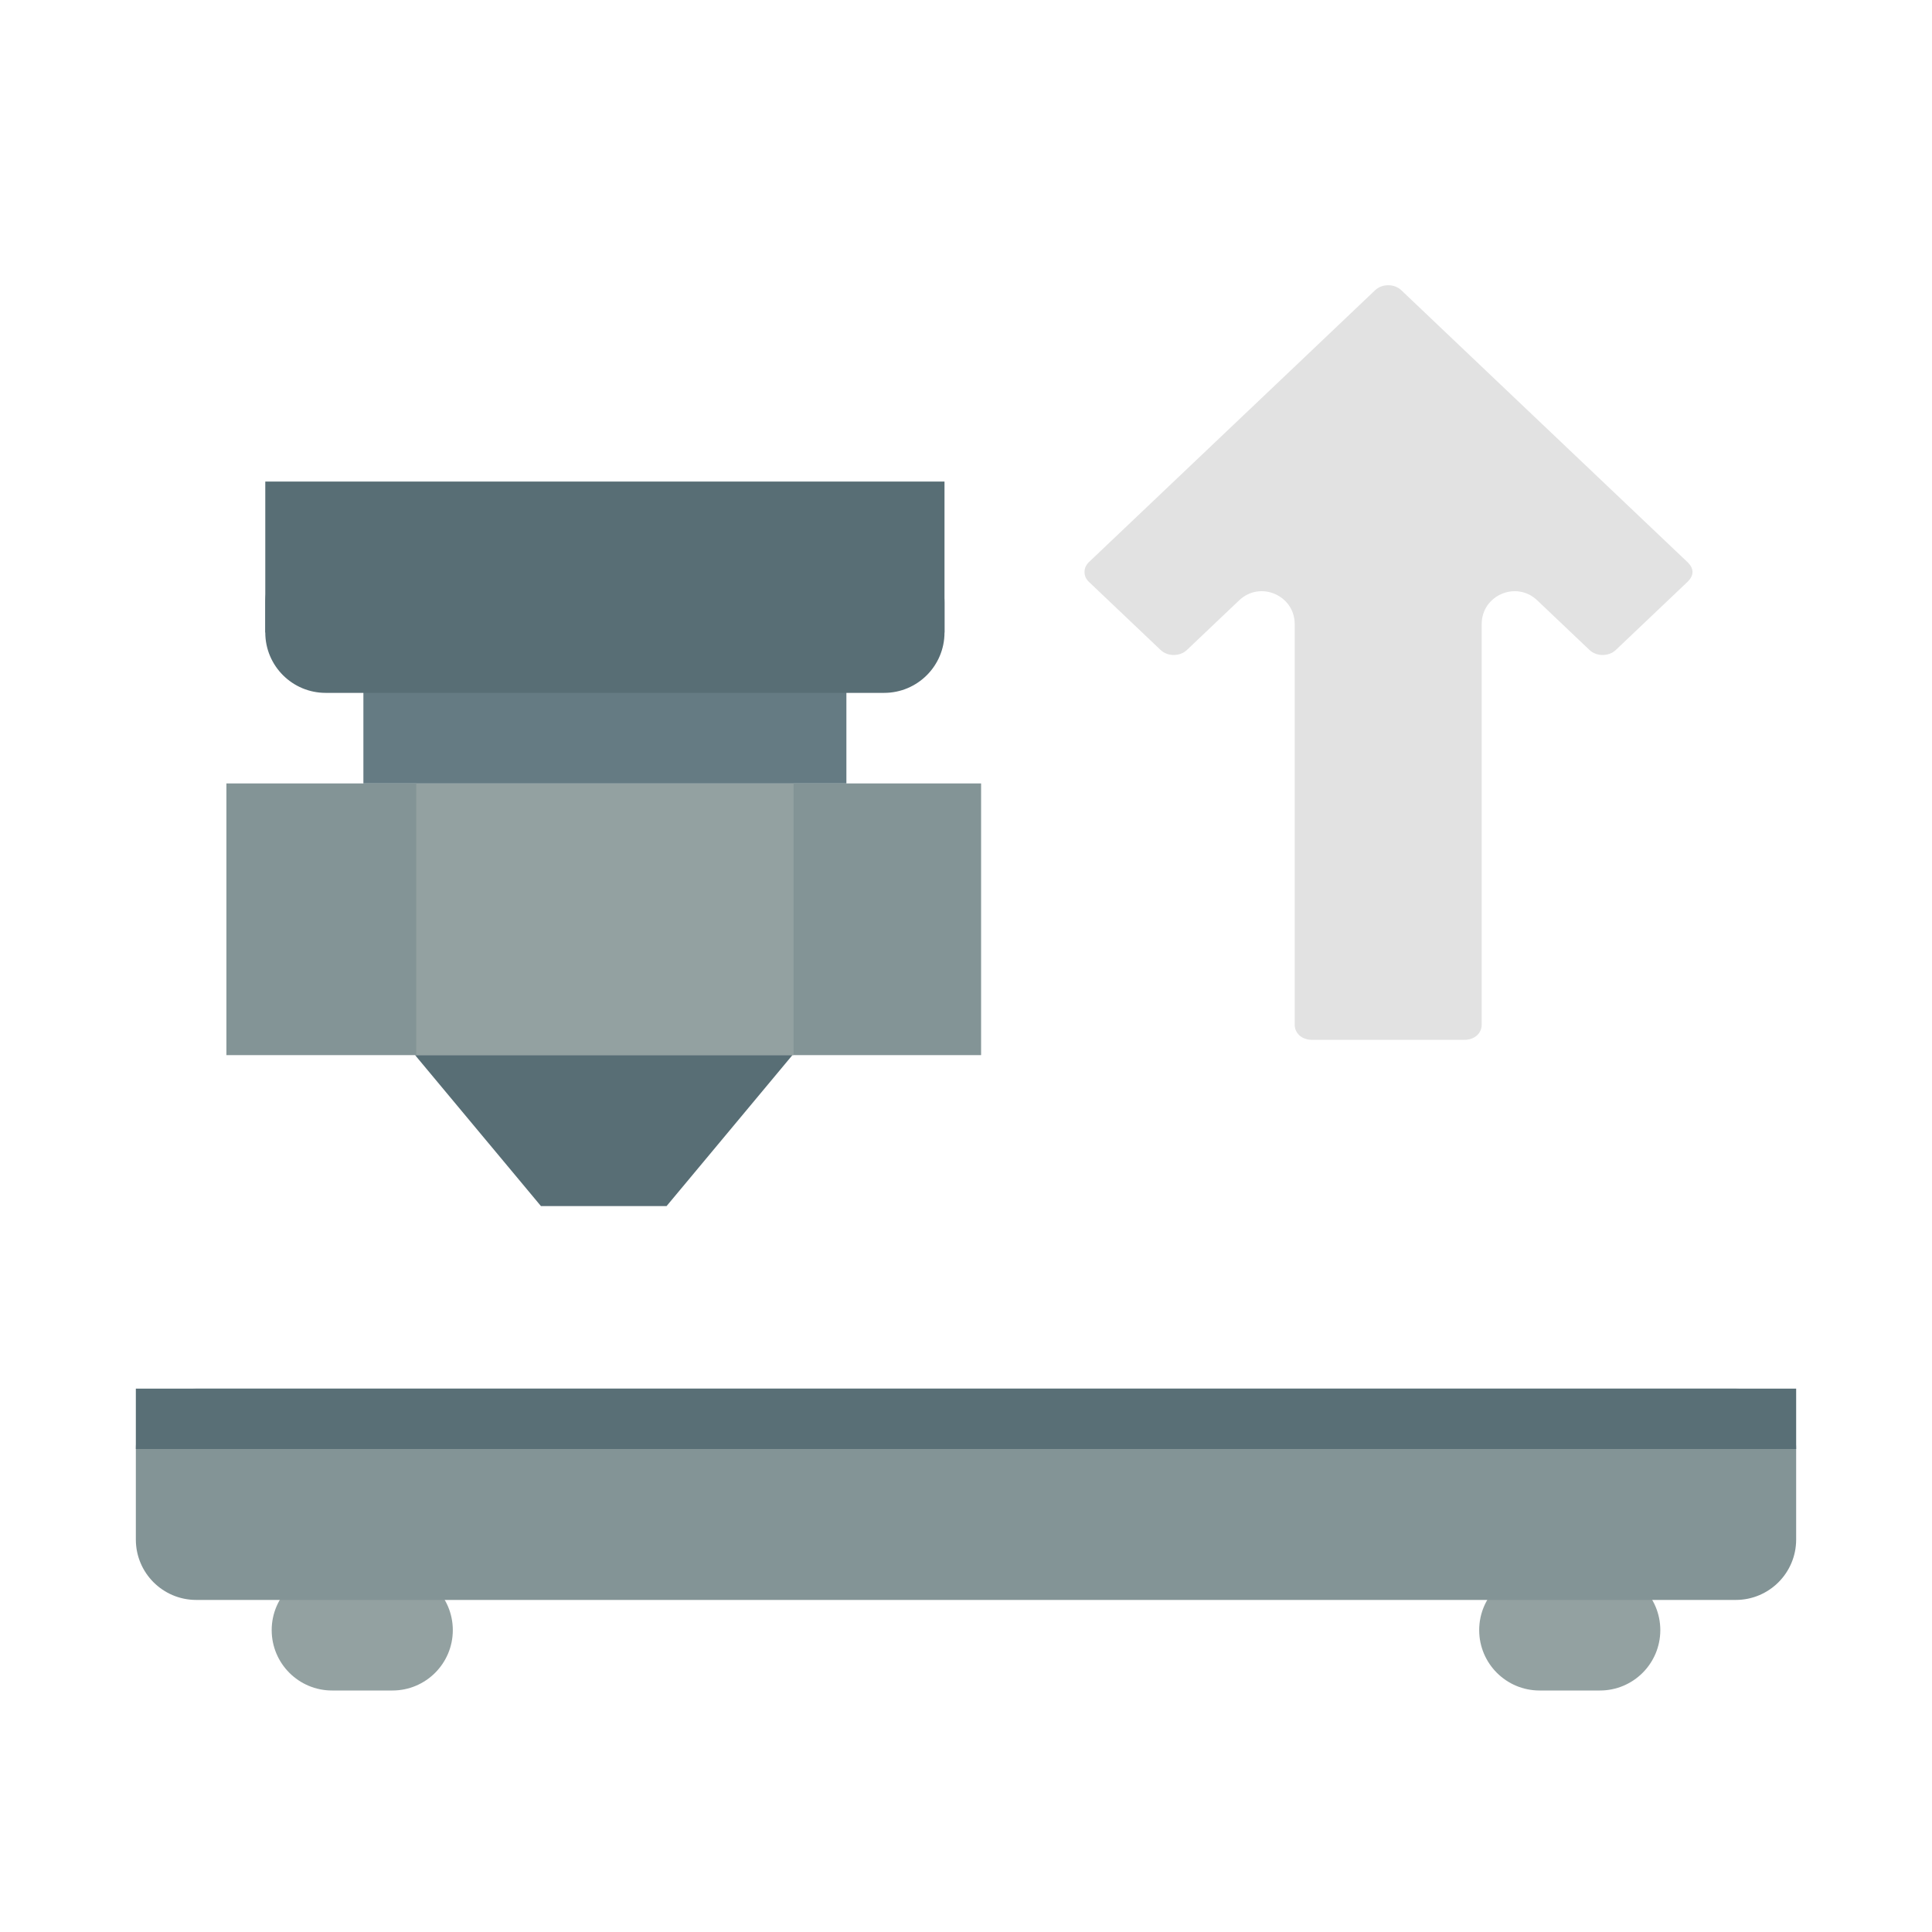
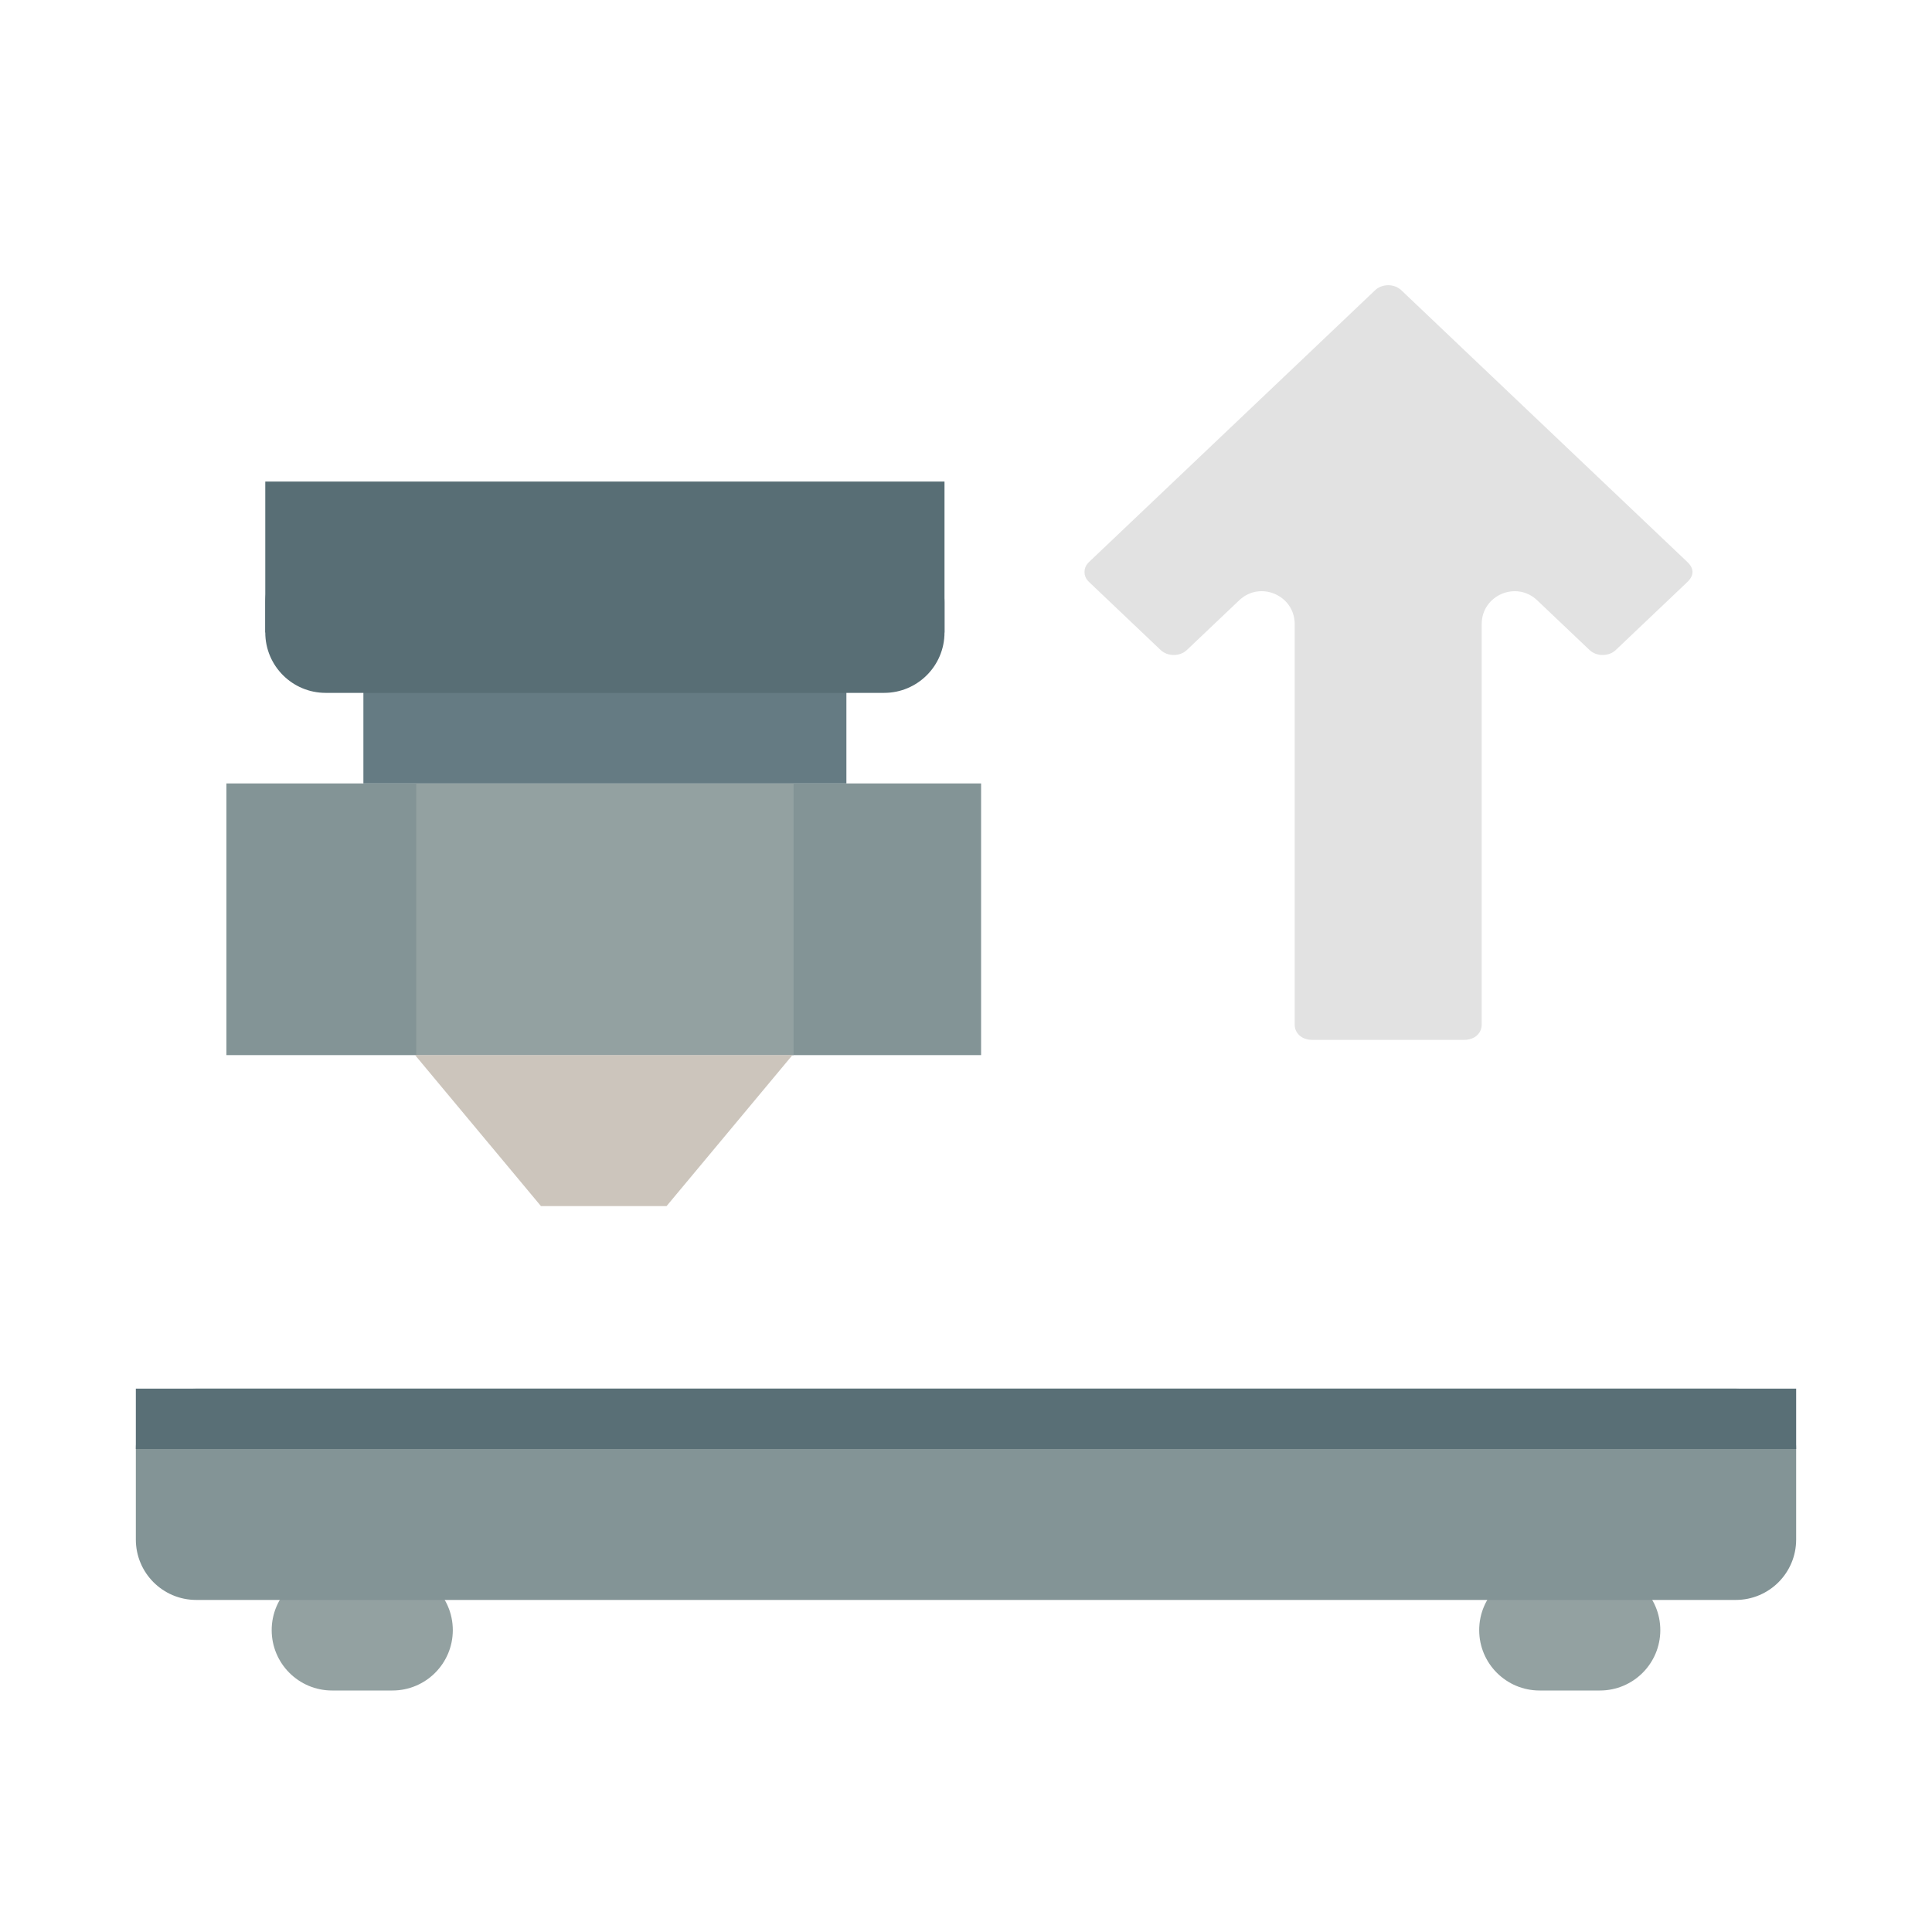
<svg xmlns="http://www.w3.org/2000/svg" xmlns:xlink="http://www.w3.org/1999/xlink" width="64" height="64" viewBox="0 0 64 64" version="1.1" id="svg38">
  <defs id="defs42">
    <linearGradient id="linearGradient955">
      <stop style="stop-color:#dc322f;stop-opacity:1" offset="0" id="stop959" />
      <stop style="stop-color:#cb4b16;stop-opacity:0.498" offset="0.5" id="stop964" />
      <stop style="stop-color:#b58900;stop-opacity:0.247" offset="0.75" id="stop966" />
      <stop style="stop-color:#ffffff;stop-opacity:0;" offset="1" id="stop961" />
    </linearGradient>
    <linearGradient xlink:href="#linearGradient955" id="linearGradient945" x1="51" y1="40" x2="50.862" y2="5.843" gradientUnits="userSpaceOnUse" gradientTransform="translate(2,2.000366)" />
  </defs>
  <g id="g931" transform="translate(-1.034073,4.01132)">
    <rect style="opacity:0.998;fill:#839496;fill-opacity:1;stroke:none;stroke-width:2;stroke-linecap:round;stroke-linejoin:round;stroke-miterlimit:4;stroke-dasharray:none;stop-color:#000000" id="rect1033" width="25" height="9" x="8.534" y="21.941" />
    <rect style="opacity:0.998;fill:#93a1a1;fill-opacity:1;stroke:none;stroke-width:2;stroke-linecap:round;stroke-linejoin:round;stroke-miterlimit:4;stroke-dasharray:none;stop-color:#000000" id="rect1035" width="12.5" height="9" x="14.822" y="21.941" />
-     <path style="fill:#586e75;fill-opacity:1;stroke:none;stroke-width:1px;stroke-linecap:butt;stroke-linejoin:miter;stroke-opacity:1" d="m 14.784,30.941 h 12.5 l -4.168,5 h -4.163 z" id="path1037" />
+     <path style="fill:#ccc5bc;fill-opacity:1;stroke:none;stroke-width:1px;stroke-linecap:butt;stroke-linejoin:miter;stroke-opacity:1" d="m 14.784,30.941 h 12.5 l -4.168,5 h -4.163 z" id="path1037" />
    <rect style="opacity:0.998;fill:#657b83;fill-opacity:1;stroke:none;stroke-width:2;stroke-linecap:round;stroke-linejoin:round;stroke-miterlimit:4;stroke-dasharray:none;stop-color:#000000" id="rect1039" width="16" height="5" x="13.072" y="16.941" />
    <rect style="opacity:0.998;fill:#586e75;fill-opacity:1;stroke:none;stroke-width:2;stroke-linecap:round;stroke-linejoin:round;stroke-miterlimit:4;stroke-dasharray:none;stop-color:#000000" id="rect1055" width="22.5" height="5" x="9.822" y="13.941" ry="2" rx="2" />
    <rect style="opacity:0.998;fill:#586e75;fill-opacity:1;stroke:none;stroke-width:2;stroke-linecap:round;stroke-linejoin:round;stroke-miterlimit:4;stroke-dasharray:none;stop-color:#000000" id="rect1065" width="22.5" height="5" x="9.822" y="11.941" />
  </g>
  <g id="g859" transform="translate(0,2)">
    <rect style="opacity:0.995;fill:#93a1a1;fill-opacity:1;stroke:none;stroke-width:2;stroke-linecap:round;stroke-linejoin:round;paint-order:stroke fill markers;stop-color:#000000" id="rect863" width="6" height="4" x="9" y="50" rx="2" ry="2" />
    <rect style="opacity:0.995;fill:#93a1a1;fill-opacity:1;stroke:none;stroke-width:2;stroke-linecap:round;stroke-linejoin:round;paint-order:stroke fill markers;stop-color:#000000" id="rect912-4" width="6" height="4" x="49" y="50" rx="2" ry="2" />
    <rect style="opacity:0.995;fill:#839496;stroke:none;stroke-width:2;stroke-linecap:round;stroke-linejoin:round;paint-order:stroke fill markers;stop-color:#000000" id="rect857" width="55" height="7" x="4.5" y="44" ry="2" rx="2" />
    <rect style="opacity:0.995;fill:#586e75;stroke:none;stroke-width:2;stroke-linecap:round;stroke-linejoin:round;paint-order:stroke fill markers;stop-color:#000000" id="rect854-3" width="55" x="4.5" y="44" height="2" />
  </g>
  <path style="color:#000000;display:inline;opacity:0.998;fill:#e2e2e2;stroke:none;stroke-width:0.544;stroke-linecap:round;stroke-linejoin:round;-inkscape-stroke:none" d="m 48.498,34.447 h -5.024 c -0.372,0 -0.585,-0.236 -0.585,-0.502 V 20.675 c -1.95e-4,-0.957 -1.146,-1.448 -1.839,-0.789 l -1.733,1.646 c -0.232,0.221 -0.637,0.221 -0.87,0 l -2.367,-2.249 c -0.117,-0.111 -0.154,-0.221 -0.154,-0.334 0,-0.113 0.037,-0.225 0.154,-0.336 l 7.104,-6.748 2.368,-2.251 c 0.233,-0.221 0.635,-0.221 0.868,0 l 2.368,2.251 7.104,6.748 c 0.233,0.221 0.233,0.449 0,0.67 l -2.367,2.249 c -0.232,0.221 -0.637,0.221 -0.87,0 l -1.733,-1.646 c -0.693,-0.659 -1.839,-0.168 -1.839,0.789 v 13.27 c 0,0.266 -0.213,0.502 -0.585,0.502 z" id="rect852-3" />
</svg>
